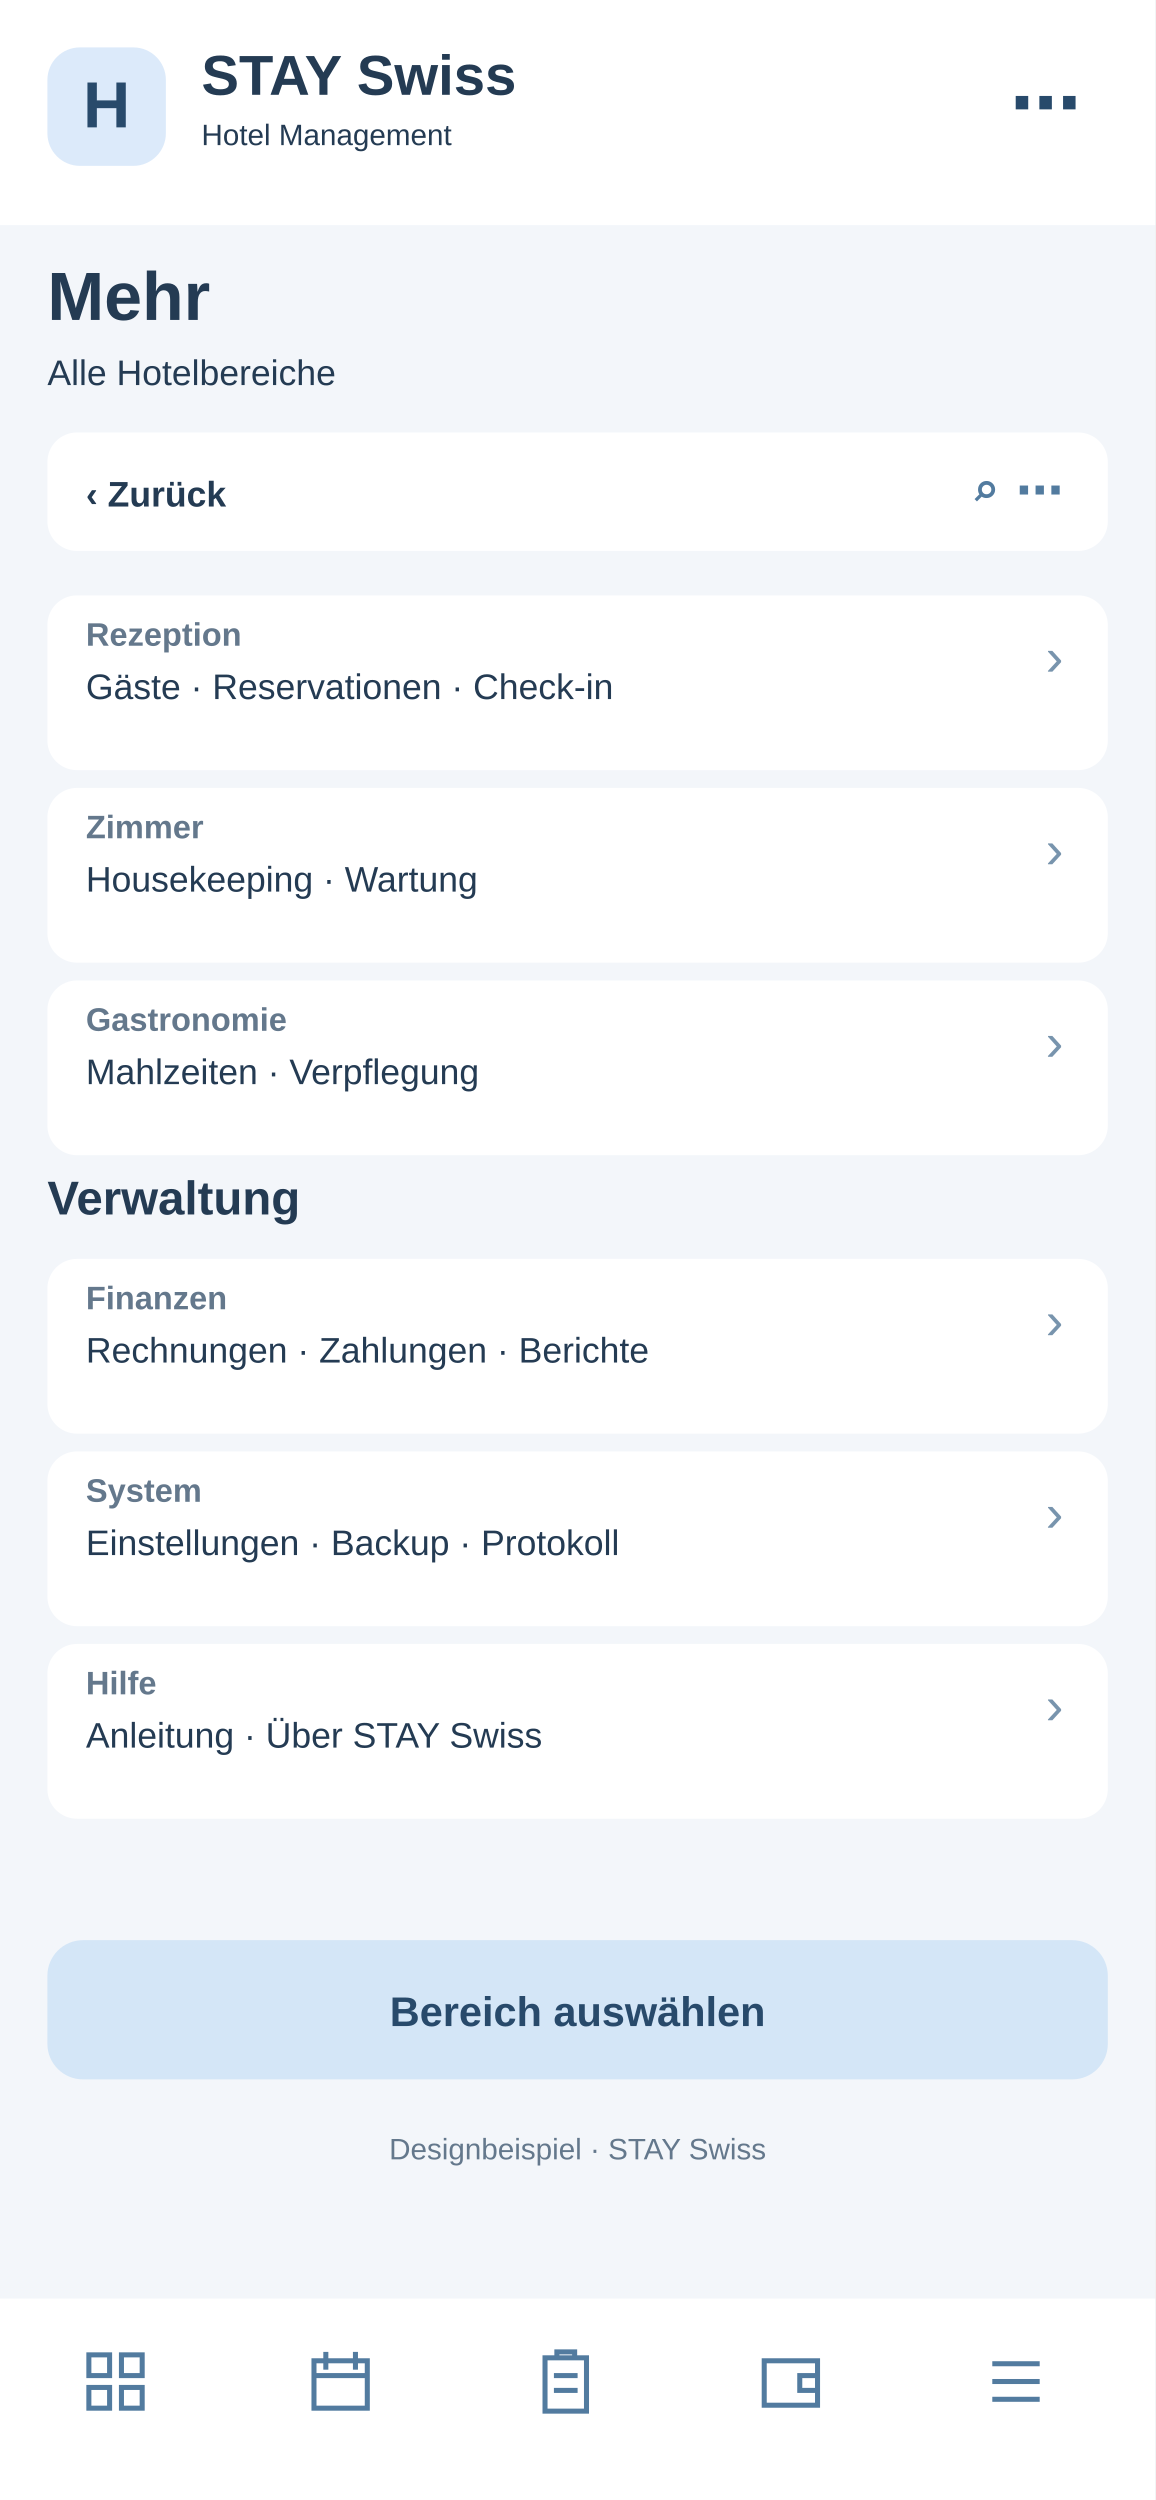
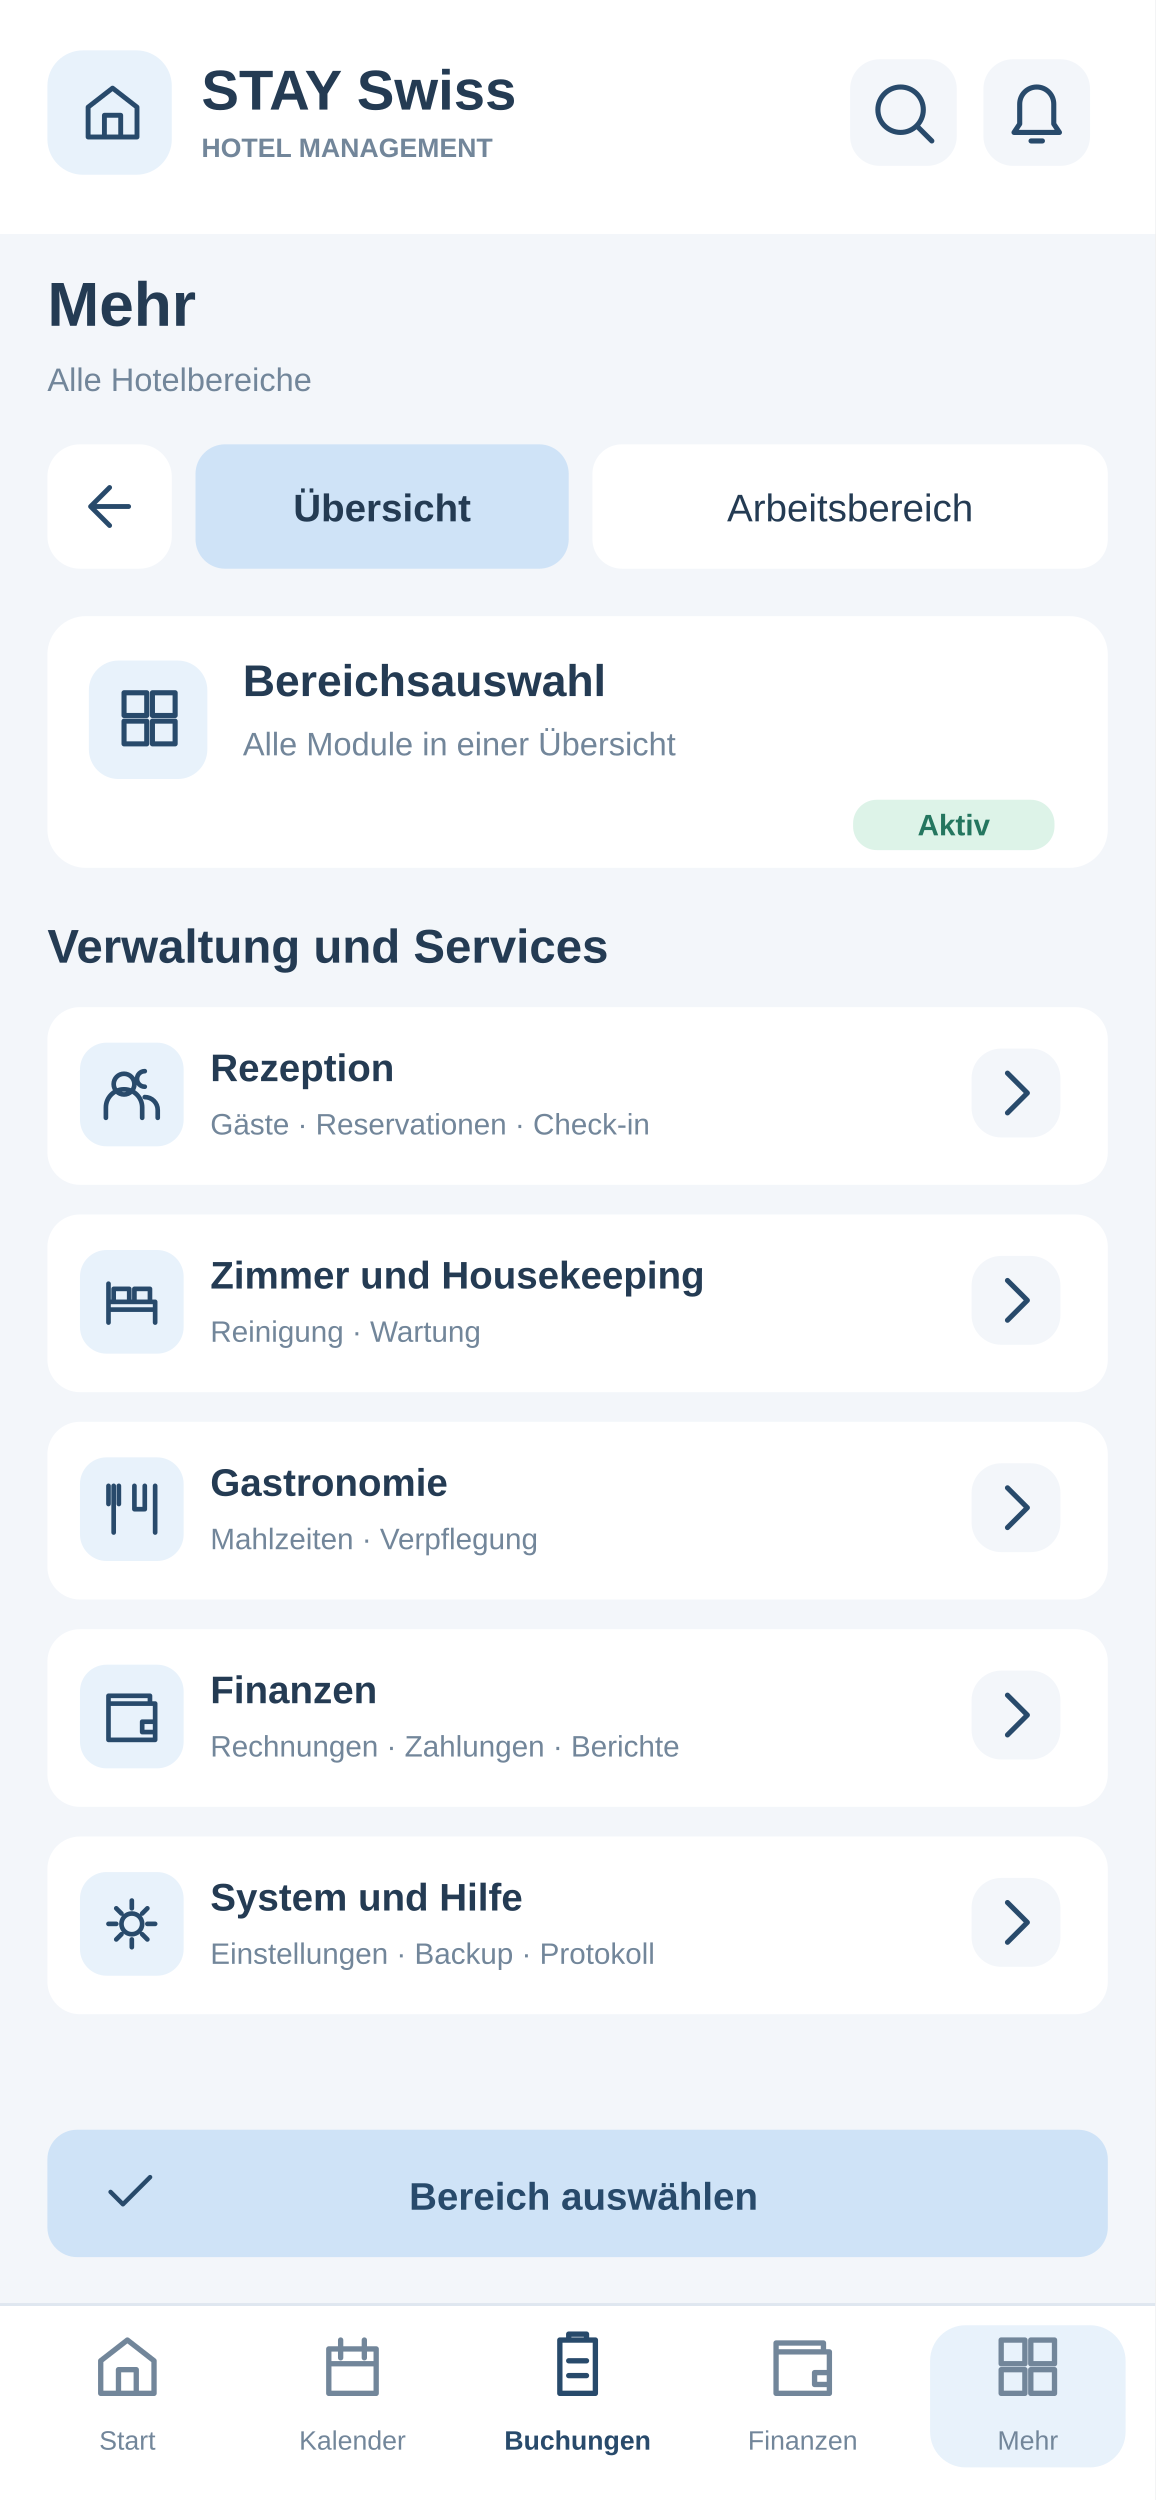
<svg xmlns="http://www.w3.org/2000/svg" width="390" height="844" viewBox="0 0 390 844">
-   <rect x="0" y="0" width="390" height="844" fill="#f3f6fa" rx="0" />
-   <rect x="0" y="0" width="390" height="76" fill="#fff" rx="0" />
-   <rect x="16" y="16" width="40" height="40" fill="#dceafa" rx="11" />
-   <text x="36" y="43" font-family="Arial,sans-serif" font-size="22" font-weight="700" fill="#284a6b" text-anchor="middle">H</text>
-   <text x="68" y="32" font-family="Arial,sans-serif" font-size="19" font-weight="700" fill="#243b53" text-anchor="start">STAY Swiss</text>
-   <text x="68" y="49" font-family="Arial,sans-serif" font-size="10" font-weight="400" fill="#243b53" text-anchor="start">Hotel Management</text>
-   <text x="365" y="43" font-family="Arial,sans-serif" font-size="24" font-weight="700" fill="#284a6b" text-anchor="end">⋯</text>
-   <text x="16" y="108" font-family="Arial,sans-serif" font-size="23" font-weight="700" fill="#243b53" text-anchor="start">Mehr</text>
-   <text x="16" y="130" font-family="Arial,sans-serif" font-size="12" font-weight="400" fill="#243b53" text-anchor="start">Alle Hotelbereiche</text>
-   <rect x="16" y="146" width="358" height="40" fill="#fff" rx="10" />
-   <text x="29" y="171" font-family="Arial,sans-serif" font-size="12" font-weight="700" fill="#243b53" text-anchor="start">‹  Zurück</text>
-   <text x="359" y="171" font-family="Arial,sans-serif" font-size="16" font-weight="700" fill="#527b9f" text-anchor="end">⌕   ⋯</text>
-   <rect x="16" y="201" width="358" height="59" fill="#fff" rx="10" />
-   <text x="29" y="218" font-family="Arial,sans-serif" font-size="11" font-weight="700" fill="#64788c" text-anchor="start">Rezeption</text>
-   <text x="29" y="236" font-family="Arial,sans-serif" font-size="12" font-weight="400" fill="#243b53" text-anchor="start">Gäste · Reservationen · Check-in</text>
-   <text x="359" y="228" font-family="Arial,sans-serif" font-size="18" font-weight="400" fill="#7894ad" text-anchor="end">›</text>
-   <rect x="16" y="266" width="358" height="59" fill="#fff" rx="10" />
-   <text x="29" y="283" font-family="Arial,sans-serif" font-size="11" font-weight="700" fill="#64788c" text-anchor="start">Zimmer</text>
-   <text x="29" y="301" font-family="Arial,sans-serif" font-size="12" font-weight="400" fill="#243b53" text-anchor="start">Housekeeping · Wartung</text>
-   <text x="359" y="293" font-family="Arial,sans-serif" font-size="18" font-weight="400" fill="#7894ad" text-anchor="end">›</text>
-   <rect x="16" y="331" width="358" height="59" fill="#fff" rx="10" />
-   <text x="29" y="348" font-family="Arial,sans-serif" font-size="11" font-weight="700" fill="#64788c" text-anchor="start">Gastronomie</text>
-   <text x="29" y="366" font-family="Arial,sans-serif" font-size="12" font-weight="400" fill="#243b53" text-anchor="start">Mahlzeiten · Verpflegung</text>
-   <text x="359" y="358" font-family="Arial,sans-serif" font-size="18" font-weight="400" fill="#7894ad" text-anchor="end">›</text>
-   <text x="16" y="410" font-family="Arial,sans-serif" font-size="16" font-weight="700" fill="#243b53" text-anchor="start">Verwaltung</text>
-   <rect x="16" y="425" width="358" height="59" fill="#fff" rx="10" />
-   <text x="29" y="442" font-family="Arial,sans-serif" font-size="11" font-weight="700" fill="#64788c" text-anchor="start">Finanzen</text>
-   <text x="29" y="460" font-family="Arial,sans-serif" font-size="12" font-weight="400" fill="#243b53" text-anchor="start">Rechnungen · Zahlungen · Berichte</text>
-   <text x="359" y="452" font-family="Arial,sans-serif" font-size="18" font-weight="400" fill="#7894ad" text-anchor="end">›</text>
-   <rect x="16" y="490" width="358" height="59" fill="#fff" rx="10" />
-   <text x="29" y="507" font-family="Arial,sans-serif" font-size="11" font-weight="700" fill="#64788c" text-anchor="start">System</text>
-   <text x="29" y="525" font-family="Arial,sans-serif" font-size="12" font-weight="400" fill="#243b53" text-anchor="start">Einstellungen · Backup · Protokoll</text>
-   <text x="359" y="517" font-family="Arial,sans-serif" font-size="18" font-weight="400" fill="#7894ad" text-anchor="end">›</text>
-   <rect x="16" y="555" width="358" height="59" fill="#fff" rx="10" />
-   <text x="29" y="572" font-family="Arial,sans-serif" font-size="11" font-weight="700" fill="#64788c" text-anchor="start">Hilfe</text>
-   <text x="29" y="590" font-family="Arial,sans-serif" font-size="12" font-weight="400" fill="#243b53" text-anchor="start">Anleitung · Über STAY Swiss</text>
-   <text x="359" y="582" font-family="Arial,sans-serif" font-size="18" font-weight="400" fill="#7894ad" text-anchor="end">›</text>
-   <rect x="16" y="655" width="358" height="47" fill="#d4e6f7" rx="12" />
-   <text x="195" y="684" font-family="Arial,sans-serif" font-size="14" font-weight="700" fill="#284a6b" text-anchor="middle">Bereich auswählen</text>
-   <text x="195" y="729" font-family="Arial,sans-serif" font-size="10" font-weight="400" fill="#64788c" text-anchor="middle">Designbeispiel · STAY Swiss</text>
-   <rect x="0" y="776" width="390" height="68" fill="#fff" rx="0" />
-   <g transform="translate(27,792)" fill="none" stroke="#527b9f" stroke-width="1.7">
-     <path d="M3 3h7v7H3zM14 3h7v7h-7zM3 14h7v7H3zM14 14h7v7h-7z" />
+   <style>#workspace-view{display:none}#workspace-view:target{display:inline}#workspace-view:target~#main-view{display:none}a{cursor:pointer}a:hover rect{stroke:#97BBDD;stroke-width:1.4}a:focus rect{stroke:#527B9F;stroke-width:2}</style>
+   <g id="workspace-view">
+     <rect x="0" y="0" width="390" height="844" rx="0" fill="#F3F6FA" />
+     <rect x="0" y="0" width="390" height="79" rx="0" fill="#FFFFFF" />
+     <rect x="16" y="17" width="42" height="42" rx="12" fill="#E8F2FB" />
+     <g transform="translate(27,27) scale(0.9166667)" fill="none" stroke="#284A6B" stroke-width="1.8" stroke-linejoin="round" stroke-linecap="round">
+       <path d="M3 10L12 3l9 7v11H3zM9 21v-8h6v8" />
+     </g>
+     <text x="68" y="37" font-family="Arial,Helvetica,sans-serif" font-size="19" font-weight="700" fill="#243B53">STAY Swiss</text>
+     <text x="68" y="53" font-family="Arial,Helvetica,sans-serif" font-size="9" font-weight="700" fill="#72869A">HOTEL MANAGEMENT</text>
+     <a href="08-suche.svg">
+       <rect x="287" y="20" width="36" height="36" rx="10" fill="#F3F6FA" />
+       <g transform="translate(293.5,26.5) scale(0.9583333)" fill="none" stroke="#284A6B" stroke-width="1.8" stroke-linejoin="round" stroke-linecap="round">
+         <path d="M11 19a8 8 0 1 0 0-16a8 8 0 0 0 0 16m6-2l5 5" />
+       </g>
+     </a>
+     <a href="22-systemmeldungen.svg">
+       <rect x="332" y="20" width="36" height="36" rx="10" fill="#F3F6FA" />
+       <g transform="translate(338.5,26.5) scale(0.9583333)" fill="none" stroke="#284A6B" stroke-width="1.8" stroke-linejoin="round" stroke-linecap="round">
+         <path d="M6 16V9a6 6 0 0 1 12 0v7l2 3H4zM10 22h4" />
+       </g>
+     </a>
+     <text x="16" y="110" font-family="Arial,Helvetica,sans-serif" font-size="21" font-weight="700" fill="#243B53">Mehr</text>
+     <text x="16" y="132" font-family="Arial,Helvetica,sans-serif" font-size="11" font-weight="400" fill="#72869A">Alle Hotelbereiche</text>
+     <a href="19-menu.svg">
+       <rect x="16" y="150" width="42" height="42" rx="11" fill="#FFFFFF" />
+       <g transform="translate(26,160) scale(0.9166667)" fill="none" stroke="#284A6B" stroke-width="1.8" stroke-linejoin="round" stroke-linecap="round">
+         <path d="M19 12H5m0 0l7-7m-7 7l7 7" />
+       </g>
+     </a>
+     <a href="#main-view">
+       <rect x="66" y="150" width="126" height="42" rx="10" fill="#FFFFFF" />
+       <text x="129" y="176" font-family="Arial,Helvetica,sans-serif" font-size="13" font-weight="500" fill="#243B53" text-anchor="middle">Übersicht</text>
+     </a>
+     <a href="#workspace-view">
+       <rect x="200" y="150" width="174" height="42" rx="10" fill="#CFE3F7" />
+       <text x="287" y="176" font-family="Arial,Helvetica,sans-serif" font-size="13" font-weight="700" fill="#243B53" text-anchor="middle">Arbeitsbereich</text>
+     </a>
+     <rect x="16" y="207" width="358" height="96" rx="14" fill="#FFFFFF" />
+     <text x="30" y="232" font-family="Arial,Helvetica,sans-serif" font-size="17" font-weight="700" fill="#243B53">Arbeitsbereich</text>
+     <text x="30" y="251" font-family="Arial,Helvetica,sans-serif" font-size="11" font-weight="400" fill="#72869A">Schnellzugriffe · Neue Reservation</text>
+     <a href="#workspace-view">
+       <rect x="30" y="263" width="104" height="31" rx="8" fill="#F3F6FA" />
+       <g transform="translate(37,268) scale(0.7916667)" fill="none" stroke="#284A6B" stroke-width="1.8" stroke-linejoin="round" stroke-linecap="round">
+         <path d="M6 3h12v18H6zM9 3V1h6v2M9 10h6m-6 5h6" />
+       </g>
+       <text x="128" y="284" font-family="Arial,Helvetica,sans-serif" font-size="13" font-weight="700" fill="#284A6B" text-anchor="end">9</text>
+     </a>
+     <a href="#workspace-view">
+       <rect x="142" y="263" width="104" height="31" rx="8" fill="#F3F6FA" />
+       <g transform="translate(149,268) scale(0.7916667)" fill="none" stroke="#284A6B" stroke-width="1.8" stroke-linejoin="round" stroke-linecap="round">
+         <path d="M4 12l5 5L20 6" />
+       </g>
+       <text x="240" y="284" font-family="Arial,Helvetica,sans-serif" font-size="13" font-weight="700" fill="#284A6B" text-anchor="end">6</text>
+     </a>
+     <a href="#workspace-view">
+       <rect x="254" y="263" width="104" height="31" rx="8" fill="#F3F6FA" />
+       <g transform="translate(261,268) scale(0.7916667)" fill="none" stroke="#284A6B" stroke-width="1.8" stroke-linejoin="round" stroke-linecap="round">
+         <path d="M12 11v6m0-10v1M12 3a9 9 0 1 0 0 18a9 9 0 0 0 0-18" />
+       </g>
+       <text x="352" y="284" font-family="Arial,Helvetica,sans-serif" font-size="13" font-weight="700" fill="#284A6B" text-anchor="end">4</text>
+     </a>
+     <text x="16" y="330" font-family="Arial,Helvetica,sans-serif" font-size="16" font-weight="700" fill="#243B53">Einträge verwalten</text>
+     <rect x="16" y="341" width="100" height="32" rx="9" fill="#E8F2FB" />
+     <text x="66" y="362" font-family="Arial,Helvetica,sans-serif" font-size="11" font-weight="700" fill="#284A6B" text-anchor="middle">Einträge</text>
+     <rect x="123" y="341" width="101" height="32" rx="9" fill="#FFFFFF" />
+     <text x="173.5" y="362" font-family="Arial,Helvetica,sans-serif" font-size="11" font-weight="400" fill="#72869A" text-anchor="middle">Aufgaben</text>
+     <rect x="231" y="341" width="143" height="32" rx="9" fill="#FFFFFF" />
+     <text x="302.5" y="362" font-family="Arial,Helvetica,sans-serif" font-size="11" font-weight="400" fill="#72869A" text-anchor="middle">Offene</text>
+     <rect x="16" y="386" width="261" height="39" rx="10" fill="#FFFFFF" />
+     <g transform="translate(27,395) scale(0.8333333)" fill="none" stroke="#72869A" stroke-width="1.8" stroke-linejoin="round" stroke-linecap="round">
+       <path d="M11 19a8 8 0 1 0 0-16a8 8 0 0 0 0 16m6-2l5 5" />
+     </g>
+     <text x="55" y="410" font-family="Arial,Helvetica,sans-serif" font-size="12" font-weight="400" fill="#72869A">Einträge suchen …</text>
+     <g tabindex="0">
+       <rect x="285" y="386" width="39" height="39" rx="10" fill="#FFFFFF" />
+       <g transform="translate(293,394) scale(0.9583333)" fill="none" stroke="#284A6B" stroke-width="1.8" stroke-linejoin="round" stroke-linecap="round">
+         <path d="M4 6h16m-13 6h10m-7 6h4" />
+       </g>
+     </g>
+     <g tabindex="0">
+       <rect x="333" y="386" width="39" height="39" rx="10" fill="#E8F2FB" />
+       <g transform="translate(341,394) scale(0.9583333)" fill="none" stroke="#284A6B" stroke-width="1.8" stroke-linejoin="round" stroke-linecap="round">
+         <path d="M12 4v16M4 12h16" />
+       </g>
+     </g>
+     <rect x="16" y="437" width="358" height="32" rx="8" fill="#E8F2FB" />
+     <text x="29" y="459" font-family="Arial,Helvetica,sans-serif" font-size="12" font-weight="700" fill="#243B53">Eintrag</text>
+     <text x="291" y="459" font-family="Arial,Helvetica,sans-serif" font-size="11" font-weight="700" fill="#243B53">Aktionen</text>
+     <rect x="16" y="479" width="358" height="60" rx="9" fill="#F3F6FA" />
+     <text x="29" y="503" font-family="Arial,Helvetica,sans-serif" font-size="13" font-weight="700" fill="#243B53">Offene Zimmeraufgaben</text>
+     <text x="29" y="522" font-family="Arial,Helvetica,sans-serif" font-size="11" font-weight="400" fill="#72869A">6 Reinigungen</text>
+     <g tabindex="0">
+       <rect x="286" y="492" width="34" height="34" rx="10" fill="#E8F2FB" />
+       <g transform="translate(291.5,497.5) scale(0.9583333)" fill="none" stroke="#284A6B" stroke-width="1.8" stroke-linejoin="round" stroke-linecap="round">
+         <path d="M4 20l4-1 12-12-3-3L5 16z" />
+       </g>
+     </g>
+     <g tabindex="0">
+       <rect x="329" y="492" width="34" height="34" rx="10" fill="#E8F2FB" />
+       <g transform="translate(334.5,497.5) scale(0.9583333)" fill="none" stroke="#284A6B" stroke-width="1.8" stroke-linejoin="round" stroke-linecap="round">
+         <path d="M5 12h1m6 0h1m6 0h1" />
+       </g>
+     </g>
+     <rect x="16" y="547" width="358" height="60" rx="9" fill="#FFFFFF" />
+     <text x="29" y="571" font-family="Arial,Helvetica,sans-serif" font-size="13" font-weight="700" fill="#243B53">Auswertungen</text>
+     <text x="29" y="590" font-family="Arial,Helvetica,sans-serif" font-size="11" font-weight="400" fill="#72869A">Tagesabschluss offen</text>
+     <g tabindex="0">
+       <rect x="286" y="560" width="34" height="34" rx="10" fill="#E8F2FB" />
+       <g transform="translate(291.5,565.5) scale(0.9583333)" fill="none" stroke="#284A6B" stroke-width="1.8" stroke-linejoin="round" stroke-linecap="round">
+         <path d="M4 20l4-1 12-12-3-3L5 16z" />
+       </g>
+     </g>
+     <g tabindex="0">
+       <rect x="329" y="560" width="34" height="34" rx="10" fill="#E8F2FB" />
+       <g transform="translate(334.5,565.5) scale(0.9583333)" fill="none" stroke="#284A6B" stroke-width="1.8" stroke-linejoin="round" stroke-linecap="round">
+         <path d="M5 12h1m6 0h1m6 0h1" />
+       </g>
+     </g>
+     <rect x="16" y="615" width="358" height="60" rx="9" fill="#F3F6FA" />
+     <text x="29" y="639" font-family="Arial,Helvetica,sans-serif" font-size="13" font-weight="700" fill="#243B53">Dokumentenvorlagen</text>
+     <text x="29" y="658" font-family="Arial,Helvetica,sans-serif" font-size="11" font-weight="400" fill="#72869A">PDF und E-Mail bearbeiten</text>
+     <g tabindex="0">
+       <rect x="286" y="628" width="34" height="34" rx="10" fill="#E8F2FB" />
+       <g transform="translate(291.5,633.5) scale(0.9583333)" fill="none" stroke="#284A6B" stroke-width="1.8" stroke-linejoin="round" stroke-linecap="round">
+         <path d="M4 20l4-1 12-12-3-3L5 16z" />
+       </g>
+     </g>
+     <g tabindex="0">
+       <rect x="329" y="628" width="34" height="34" rx="10" fill="#E8F2FB" />
+       <g transform="translate(334.5,633.5) scale(0.9583333)" fill="none" stroke="#284A6B" stroke-width="1.8" stroke-linejoin="round" stroke-linecap="round">
+         <path d="M5 12h1m6 0h1m6 0h1" />
+       </g>
+     </g>
+     <rect x="16" y="701" width="358" height="62" rx="12" fill="#FFFFFF" />
+     <text x="30" y="726" font-family="Arial,Helvetica,sans-serif" font-size="11" font-weight="400" fill="#72869A">3 Einträge · Seite 1 von 1</text>
+     <a href="20-pdf-vollbild.svg">
+       <rect x="241" y="714" width="55" height="35" rx="8" fill="#F3F6FA" />
+       <text x="269" y="736" font-family="Arial,Helvetica,sans-serif" font-size="12" font-weight="700" fill="#284A6B" text-anchor="middle">PDF</text>
+     </a>
+     <rect x="304" y="714" width="55" height="35" rx="8" fill="#F3F6FA" />
+     <text x="331" y="736" font-family="Arial,Helvetica,sans-serif" font-size="12" font-weight="700" fill="#284A6B" text-anchor="middle">CSV</text>
+     <rect x="0" y="778" width="390" height="66" rx="0" fill="#FFFFFF" />
+     <path d="M0 778L390 778" stroke="#DFE7F0" stroke-width="1" />
+     <a href="01-dashboard.svg">
+       <rect x="10" y="785" width="66" height="48" rx="12" fill="#FFFFFF" />
+       <g transform="translate(31,787) scale(1)" fill="none" stroke="#72869A" stroke-width="1.8" stroke-linejoin="round" stroke-linecap="round">
+         <path d="M3 10L12 3l9 7v11H3zM9 21v-8h6v8" />
+       </g>
+       <text x="43" y="827" font-family="Arial,Helvetica,sans-serif" font-size="9" font-weight="400" fill="#72869A" text-anchor="middle">Start</text>
+     </a>
+     <a href="06-kalender.svg">
+       <rect x="86" y="785" width="66" height="48" rx="12" fill="#FFFFFF" />
+       <g transform="translate(107,787) scale(1)" fill="none" stroke="#72869A" stroke-width="1.8" stroke-linejoin="round" stroke-linecap="round">
+         <path d="M4 6h16v15H4zM8 3v6m8-6v6M4 11h16" />
+       </g>
+       <text x="119" y="827" font-family="Arial,Helvetica,sans-serif" font-size="9" font-weight="400" fill="#72869A" text-anchor="middle">Kalender</text>
+     </a>
+     <a href="03-buchungen.svg">
+       <rect x="162" y="785" width="66" height="48" rx="12" fill="#FFFFFF" />
+       <g transform="translate(183,787) scale(1)" fill="none" stroke="#284A6B" stroke-width="1.8" stroke-linejoin="round" stroke-linecap="round">
+         <path d="M6 3h12v18H6zM9 3V1h6v2M9 10h6m-6 5h6" />
+       </g>
+       <text x="195" y="827" font-family="Arial,Helvetica,sans-serif" font-size="9" font-weight="700" fill="#284A6B" text-anchor="middle">Buchungen</text>
+     </a>
+     <a href="09-rechnungen.svg">
+       <rect x="238" y="785" width="66" height="48" rx="12" fill="#FFFFFF" />
+       <g transform="translate(259,787) scale(1)" fill="none" stroke="#72869A" stroke-width="1.8" stroke-linejoin="round" stroke-linecap="round">
+         <path d="M3 7h18v14H3zM3 7V4h16v3m-3 7h5v4h-5z" />
+       </g>
+       <text x="271" y="827" font-family="Arial,Helvetica,sans-serif" font-size="9" font-weight="400" fill="#72869A" text-anchor="middle">Finanzen</text>
+     </a>
+     <a href="19-menu.svg">
+       <rect x="314" y="785" width="66" height="48" rx="12" fill="#E8F2FB" />
+       <g transform="translate(335,787) scale(1)" fill="none" stroke="#72869A" stroke-width="1.8" stroke-linejoin="round" stroke-linecap="round">
+         <path d="M3 3h8v8H3zm10 0h8v8h-8zM3 13h8v8H3zm10 0h8v8h-8z" />
+       </g>
+       <text x="347" y="827" font-family="Arial,Helvetica,sans-serif" font-size="9" font-weight="400" fill="#72869A" text-anchor="middle">Mehr</text>
+     </a>
  </g>
-   <g transform="translate(103,792)" fill="none" stroke="#527b9f" stroke-width="1.7">
-     <path d="M3 5h18v16H3zM7 2v6M17 2v6M3 10h18" />
-   </g>
-   <g transform="translate(179,792)" fill="none" stroke="#527b9f" stroke-width="1.7">
-     <path d="M5 4h14v18H5zM9 4V2h6v2M8 10h8M8 15h8" />
-   </g>
-   <g transform="translate(255,792)" fill="none" stroke="#527b9f" stroke-width="1.7">
-     <path d="M3 5h18v15H3zM21 10h-6v5h6" />
-   </g>
-   <g transform="translate(331,792)" fill="none" stroke="#527b9f" stroke-width="1.7">
-     <path d="M4 6h16M4 12h16M4 18h16" />
+   <g id="main-view">
+     <rect x="0" y="0" width="390" height="844" rx="0" fill="#F3F6FA" />
+     <rect x="0" y="0" width="390" height="79" rx="0" fill="#FFFFFF" />
+     <rect x="16" y="17" width="42" height="42" rx="12" fill="#E8F2FB" />
+     <g transform="translate(27,27) scale(0.9166667)" fill="none" stroke="#284A6B" stroke-width="1.8" stroke-linejoin="round" stroke-linecap="round">
+       <path d="M3 10L12 3l9 7v11H3zM9 21v-8h6v8" />
+     </g>
+     <text x="68" y="37" font-family="Arial,Helvetica,sans-serif" font-size="19" font-weight="700" fill="#243B53">STAY Swiss</text>
+     <text x="68" y="53" font-family="Arial,Helvetica,sans-serif" font-size="9" font-weight="700" fill="#72869A">HOTEL MANAGEMENT</text>
+     <a href="08-suche.svg">
+       <rect x="287" y="20" width="36" height="36" rx="10" fill="#F3F6FA" />
+       <g transform="translate(293.5,26.5) scale(0.9583333)" fill="none" stroke="#284A6B" stroke-width="1.8" stroke-linejoin="round" stroke-linecap="round">
+         <path d="M11 19a8 8 0 1 0 0-16a8 8 0 0 0 0 16m6-2l5 5" />
+       </g>
+     </a>
+     <a href="22-systemmeldungen.svg">
+       <rect x="332" y="20" width="36" height="36" rx="10" fill="#F3F6FA" />
+       <g transform="translate(338.5,26.5) scale(0.9583333)" fill="none" stroke="#284A6B" stroke-width="1.8" stroke-linejoin="round" stroke-linecap="round">
+         <path d="M6 16V9a6 6 0 0 1 12 0v7l2 3H4zM10 22h4" />
+       </g>
+     </a>
+     <text x="16" y="110" font-family="Arial,Helvetica,sans-serif" font-size="21" font-weight="700" fill="#243B53">Mehr</text>
+     <text x="16" y="132" font-family="Arial,Helvetica,sans-serif" font-size="11" font-weight="400" fill="#72869A">Alle Hotelbereiche</text>
+     <a href="19-menu.svg">
+       <rect x="16" y="150" width="42" height="42" rx="11" fill="#FFFFFF" />
+       <g transform="translate(26,160) scale(0.9166667)" fill="none" stroke="#284A6B" stroke-width="1.8" stroke-linejoin="round" stroke-linecap="round">
+         <path d="M19 12H5m0 0l7-7m-7 7l7 7" />
+       </g>
+     </a>
+     <a href="#main-view">
+       <rect x="66" y="150" width="126" height="42" rx="10" fill="#CFE3F7" />
+       <text x="129" y="176" font-family="Arial,Helvetica,sans-serif" font-size="13" font-weight="700" fill="#243B53" text-anchor="middle">Übersicht</text>
+     </a>
+     <a href="#workspace-view">
+       <rect x="200" y="150" width="174" height="42" rx="10" fill="#FFFFFF" />
+       <text x="287" y="176" font-family="Arial,Helvetica,sans-serif" font-size="13" font-weight="500" fill="#243B53" text-anchor="middle">Arbeitsbereich</text>
+     </a>
+     <rect x="16" y="208" width="358" height="85" rx="13" fill="#FFFFFF" />
+     <rect x="30" y="223" width="40" height="40" rx="10" fill="#E8F2FB" />
+     <g transform="translate(39,231) scale(0.9583333)" fill="none" stroke="#284A6B" stroke-width="1.8" stroke-linejoin="round" stroke-linecap="round">
+       <path d="M3 3h8v8H3zm10 0h8v8h-8zM3 13h8v8H3zm10 0h8v8h-8z" />
+     </g>
+     <text x="82" y="235" font-family="Arial,Helvetica,sans-serif" font-size="15" font-weight="700" fill="#243B53">Bereichsauswahl</text>
+     <text x="82" y="255" font-family="Arial,Helvetica,sans-serif" font-size="11" font-weight="400" fill="#72869A">Alle Module in einer Übersicht</text>
+     <rect x="288" y="270" width="68" height="17" rx="8" fill="#DDF3E8" />
+     <text x="322" y="282" font-family="Arial,Helvetica,sans-serif" font-size="10" font-weight="700" fill="#24765F" text-anchor="middle">Aktiv</text>
+     <text x="16" y="325" font-family="Arial,Helvetica,sans-serif" font-size="16" font-weight="700" fill="#243B53">Verwaltung und Services</text>
+     <rect x="16" y="340" width="358" height="60" rx="11" fill="#FFFFFF" />
+     <rect x="27" y="352" width="35" height="35" rx="9" fill="#E8F2FB" />
+     <g transform="translate(34,359) scale(0.875)" fill="none" stroke="#284A6B" stroke-width="1.8" stroke-linejoin="round" stroke-linecap="round">
+       <path d="M9 12a4 4 0 1 0 0-8a4 4 0 0 0 0 8M2 21v-4a7 7 0 0 1 14 0v4m1-12a3 3 0 1 1 0-6m0 10a5 5 0 0 1 5 5v3" />
+     </g>
+     <text x="71" y="365" font-family="Arial,Helvetica,sans-serif" font-size="13" font-weight="700" fill="#243B53">Rezeption</text>
+     <text x="71" y="383" font-family="Arial,Helvetica,sans-serif" font-size="10" font-weight="400" fill="#72869A">Gäste · Reservationen · Check-in</text>
+     <g tabindex="0">
+       <rect x="328" y="354" width="30" height="30" rx="10" fill="#F3F6FA" />
+       <g transform="translate(331.5,357.5) scale(0.9583333)" fill="none" stroke="#284A6B" stroke-width="1.8" stroke-linejoin="round" stroke-linecap="round">
+         <path d="M9 5l7 7-7 7" />
+       </g>
+     </g>
+     <rect x="16" y="410" width="358" height="60" rx="11" fill="#FFFFFF" />
+     <rect x="27" y="422" width="35" height="35" rx="9" fill="#E8F2FB" />
+     <g transform="translate(34,429) scale(0.875)" fill="none" stroke="#284A6B" stroke-width="1.8" stroke-linejoin="round" stroke-linecap="round">
+       <path d="M3 5v15m0-5h18v5m-18-8h18v3H3zM5 7h6v5H5zm8 0h6v5h-6z" />
+     </g>
+     <text x="71" y="435" font-family="Arial,Helvetica,sans-serif" font-size="13" font-weight="700" fill="#243B53">Zimmer und Housekeeping</text>
+     <text x="71" y="453" font-family="Arial,Helvetica,sans-serif" font-size="10" font-weight="400" fill="#72869A">Reinigung · Wartung</text>
+     <g tabindex="0">
+       <rect x="328" y="424" width="30" height="30" rx="10" fill="#F3F6FA" />
+       <g transform="translate(331.5,427.5) scale(0.9583333)" fill="none" stroke="#284A6B" stroke-width="1.8" stroke-linejoin="round" stroke-linecap="round">
+         <path d="M9 5l7 7-7 7" />
+       </g>
+     </g>
+     <rect x="16" y="480" width="358" height="60" rx="11" fill="#FFFFFF" />
+     <rect x="27" y="492" width="35" height="35" rx="9" fill="#E8F2FB" />
+     <g transform="translate(34,499) scale(0.875)" fill="none" stroke="#284A6B" stroke-width="1.8" stroke-linejoin="round" stroke-linecap="round">
+       <path d="M3 3v7m4-7v7M5 3v18m8-18v9m8-9v18M13 12h4V3" />
+     </g>
+     <text x="71" y="505" font-family="Arial,Helvetica,sans-serif" font-size="13" font-weight="700" fill="#243B53">Gastronomie</text>
+     <text x="71" y="523" font-family="Arial,Helvetica,sans-serif" font-size="10" font-weight="400" fill="#72869A">Mahlzeiten · Verpflegung</text>
+     <g tabindex="0">
+       <rect x="328" y="494" width="30" height="30" rx="10" fill="#F3F6FA" />
+       <g transform="translate(331.5,497.5) scale(0.9583333)" fill="none" stroke="#284A6B" stroke-width="1.8" stroke-linejoin="round" stroke-linecap="round">
+         <path d="M9 5l7 7-7 7" />
+       </g>
+     </g>
+     <rect x="16" y="550" width="358" height="60" rx="11" fill="#FFFFFF" />
+     <rect x="27" y="562" width="35" height="35" rx="9" fill="#E8F2FB" />
+     <g transform="translate(34,569) scale(0.875)" fill="none" stroke="#284A6B" stroke-width="1.8" stroke-linejoin="round" stroke-linecap="round">
+       <path d="M3 7h18v14H3zM3 7V4h16v3m-3 7h5v4h-5z" />
+     </g>
+     <text x="71" y="575" font-family="Arial,Helvetica,sans-serif" font-size="13" font-weight="700" fill="#243B53">Finanzen</text>
+     <text x="71" y="593" font-family="Arial,Helvetica,sans-serif" font-size="10" font-weight="400" fill="#72869A">Rechnungen · Zahlungen · Berichte</text>
+     <g tabindex="0">
+       <rect x="328" y="564" width="30" height="30" rx="10" fill="#F3F6FA" />
+       <g transform="translate(331.5,567.5) scale(0.9583333)" fill="none" stroke="#284A6B" stroke-width="1.8" stroke-linejoin="round" stroke-linecap="round">
+         <path d="M9 5l7 7-7 7" />
+       </g>
+     </g>
+     <rect x="16" y="620" width="358" height="60" rx="11" fill="#FFFFFF" />
+     <rect x="27" y="632" width="35" height="35" rx="9" fill="#E8F2FB" />
+     <g transform="translate(34,639) scale(0.875)" fill="none" stroke="#284A6B" stroke-width="1.8" stroke-linejoin="round" stroke-linecap="round">
+       <path d="M12 3v3m0 12v3M3 12h3m12 0h3M6 6l2 2m8 8l2 2M6 18l2-2m8-8l2-2M12 16a4 4 0 1 0 0-8a4 4 0 0 0 0 8" />
+     </g>
+     <text x="71" y="645" font-family="Arial,Helvetica,sans-serif" font-size="13" font-weight="700" fill="#243B53">System und Hilfe</text>
+     <text x="71" y="663" font-family="Arial,Helvetica,sans-serif" font-size="10" font-weight="400" fill="#72869A">Einstellungen · Backup · Protokoll</text>
+     <g tabindex="0">
+       <rect x="328" y="634" width="30" height="30" rx="10" fill="#F3F6FA" />
+       <g transform="translate(331.5,637.5) scale(0.9583333)" fill="none" stroke="#284A6B" stroke-width="1.8" stroke-linejoin="round" stroke-linecap="round">
+         <path d="M9 5l7 7-7 7" />
+       </g>
+     </g>
+     <a href="#workspace-view">
+       <rect x="16" y="719" width="358" height="43" rx="10" fill="#CFE3F7" />
+       <g transform="translate(34,730) scale(0.8333333)" fill="none" stroke="#284A6B" stroke-width="1.8" stroke-linejoin="round" stroke-linecap="round">
+         <path d="M4 12l5 5L20 6" />
+       </g>
+       <text x="197" y="746" font-family="Arial,Helvetica,sans-serif" font-size="13" font-weight="700" fill="#284A6B" text-anchor="middle">Bereich auswählen</text>
+     </a>
+     <rect x="0" y="778" width="390" height="66" rx="0" fill="#FFFFFF" />
+     <path d="M0 778L390 778" stroke="#DFE7F0" stroke-width="1" />
+     <a href="01-dashboard.svg">
+       <rect x="10" y="785" width="66" height="48" rx="12" fill="#FFFFFF" />
+       <g transform="translate(31,787) scale(1)" fill="none" stroke="#72869A" stroke-width="1.8" stroke-linejoin="round" stroke-linecap="round">
+         <path d="M3 10L12 3l9 7v11H3zM9 21v-8h6v8" />
+       </g>
+       <text x="43" y="827" font-family="Arial,Helvetica,sans-serif" font-size="9" font-weight="400" fill="#72869A" text-anchor="middle">Start</text>
+     </a>
+     <a href="06-kalender.svg">
+       <rect x="86" y="785" width="66" height="48" rx="12" fill="#FFFFFF" />
+       <g transform="translate(107,787) scale(1)" fill="none" stroke="#72869A" stroke-width="1.8" stroke-linejoin="round" stroke-linecap="round">
+         <path d="M4 6h16v15H4zM8 3v6m8-6v6M4 11h16" />
+       </g>
+       <text x="119" y="827" font-family="Arial,Helvetica,sans-serif" font-size="9" font-weight="400" fill="#72869A" text-anchor="middle">Kalender</text>
+     </a>
+     <a href="03-buchungen.svg">
+       <rect x="162" y="785" width="66" height="48" rx="12" fill="#FFFFFF" />
+       <g transform="translate(183,787) scale(1)" fill="none" stroke="#284A6B" stroke-width="1.8" stroke-linejoin="round" stroke-linecap="round">
+         <path d="M6 3h12v18H6zM9 3V1h6v2M9 10h6m-6 5h6" />
+       </g>
+       <text x="195" y="827" font-family="Arial,Helvetica,sans-serif" font-size="9" font-weight="700" fill="#284A6B" text-anchor="middle">Buchungen</text>
+     </a>
+     <a href="09-rechnungen.svg">
+       <rect x="238" y="785" width="66" height="48" rx="12" fill="#FFFFFF" />
+       <g transform="translate(259,787) scale(1)" fill="none" stroke="#72869A" stroke-width="1.8" stroke-linejoin="round" stroke-linecap="round">
+         <path d="M3 7h18v14H3zM3 7V4h16v3m-3 7h5v4h-5z" />
+       </g>
+       <text x="271" y="827" font-family="Arial,Helvetica,sans-serif" font-size="9" font-weight="400" fill="#72869A" text-anchor="middle">Finanzen</text>
+     </a>
+     <a href="19-menu.svg">
+       <rect x="314" y="785" width="66" height="48" rx="12" fill="#E8F2FB" />
+       <g transform="translate(335,787) scale(1)" fill="none" stroke="#72869A" stroke-width="1.8" stroke-linejoin="round" stroke-linecap="round">
+         <path d="M3 3h8v8H3zm10 0h8v8h-8zM3 13h8v8H3zm10 0h8v8h-8z" />
+       </g>
+       <text x="347" y="827" font-family="Arial,Helvetica,sans-serif" font-size="9" font-weight="400" fill="#72869A" text-anchor="middle">Mehr</text>
+     </a>
  </g>
</svg>
